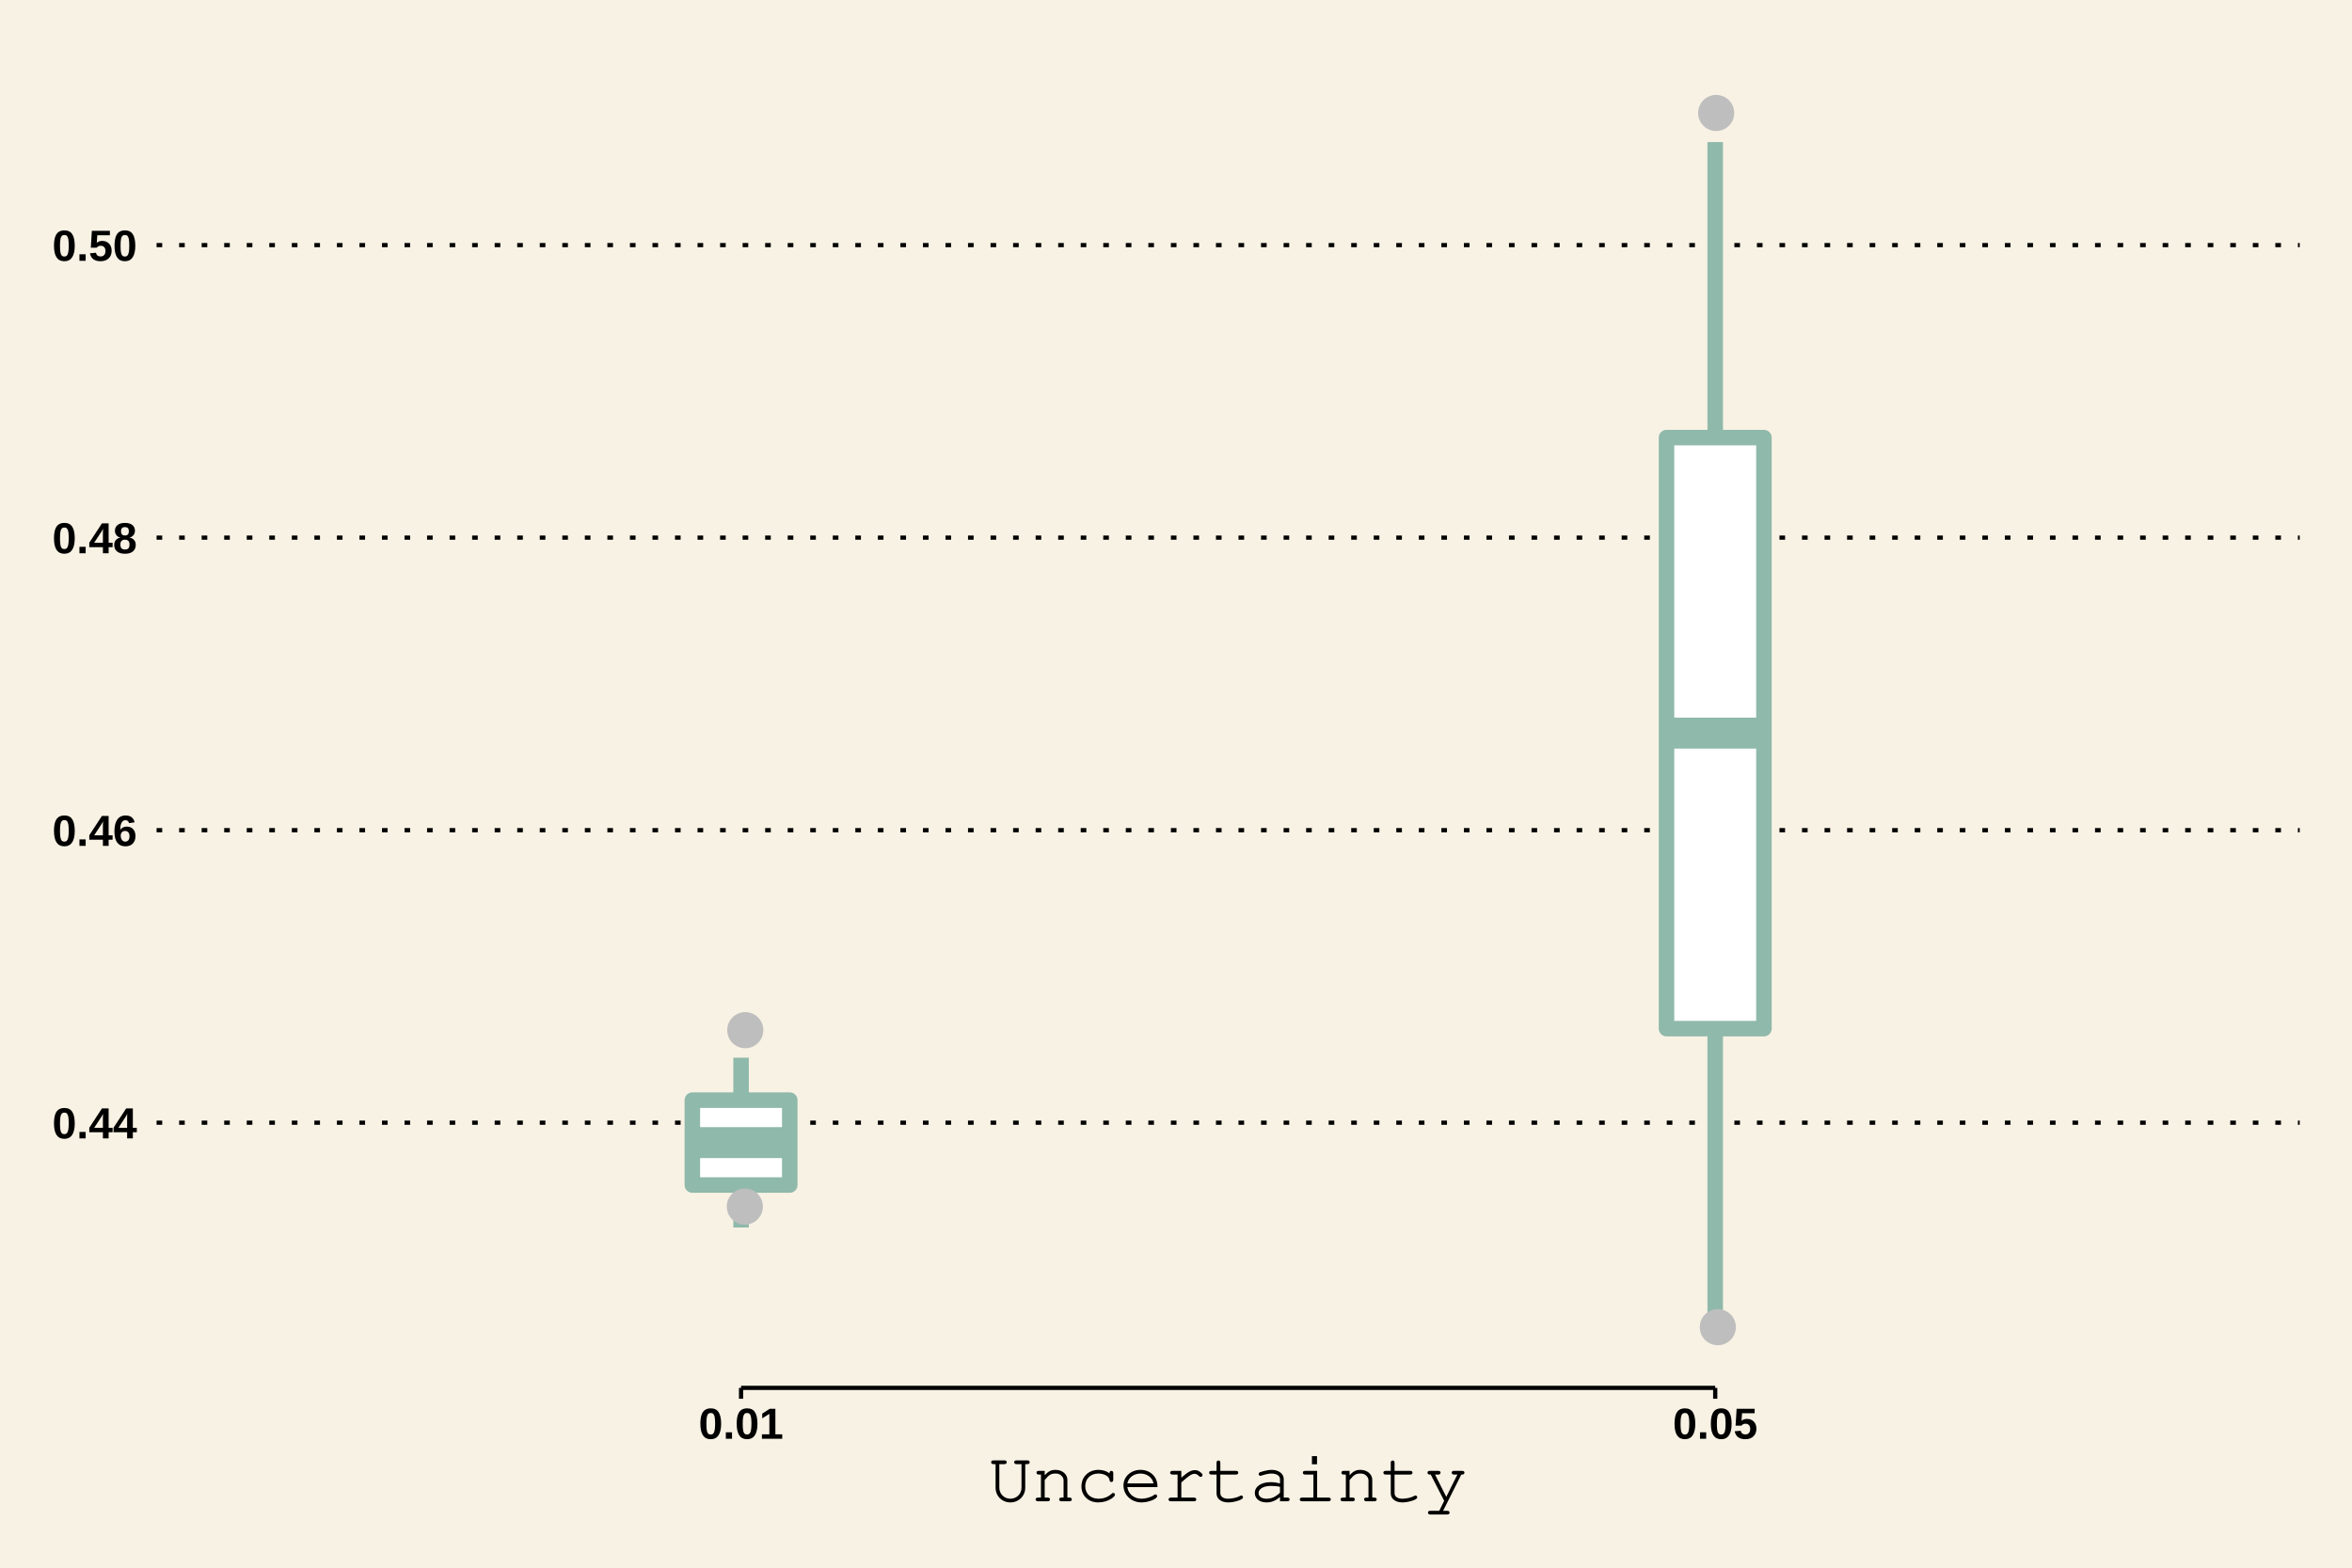
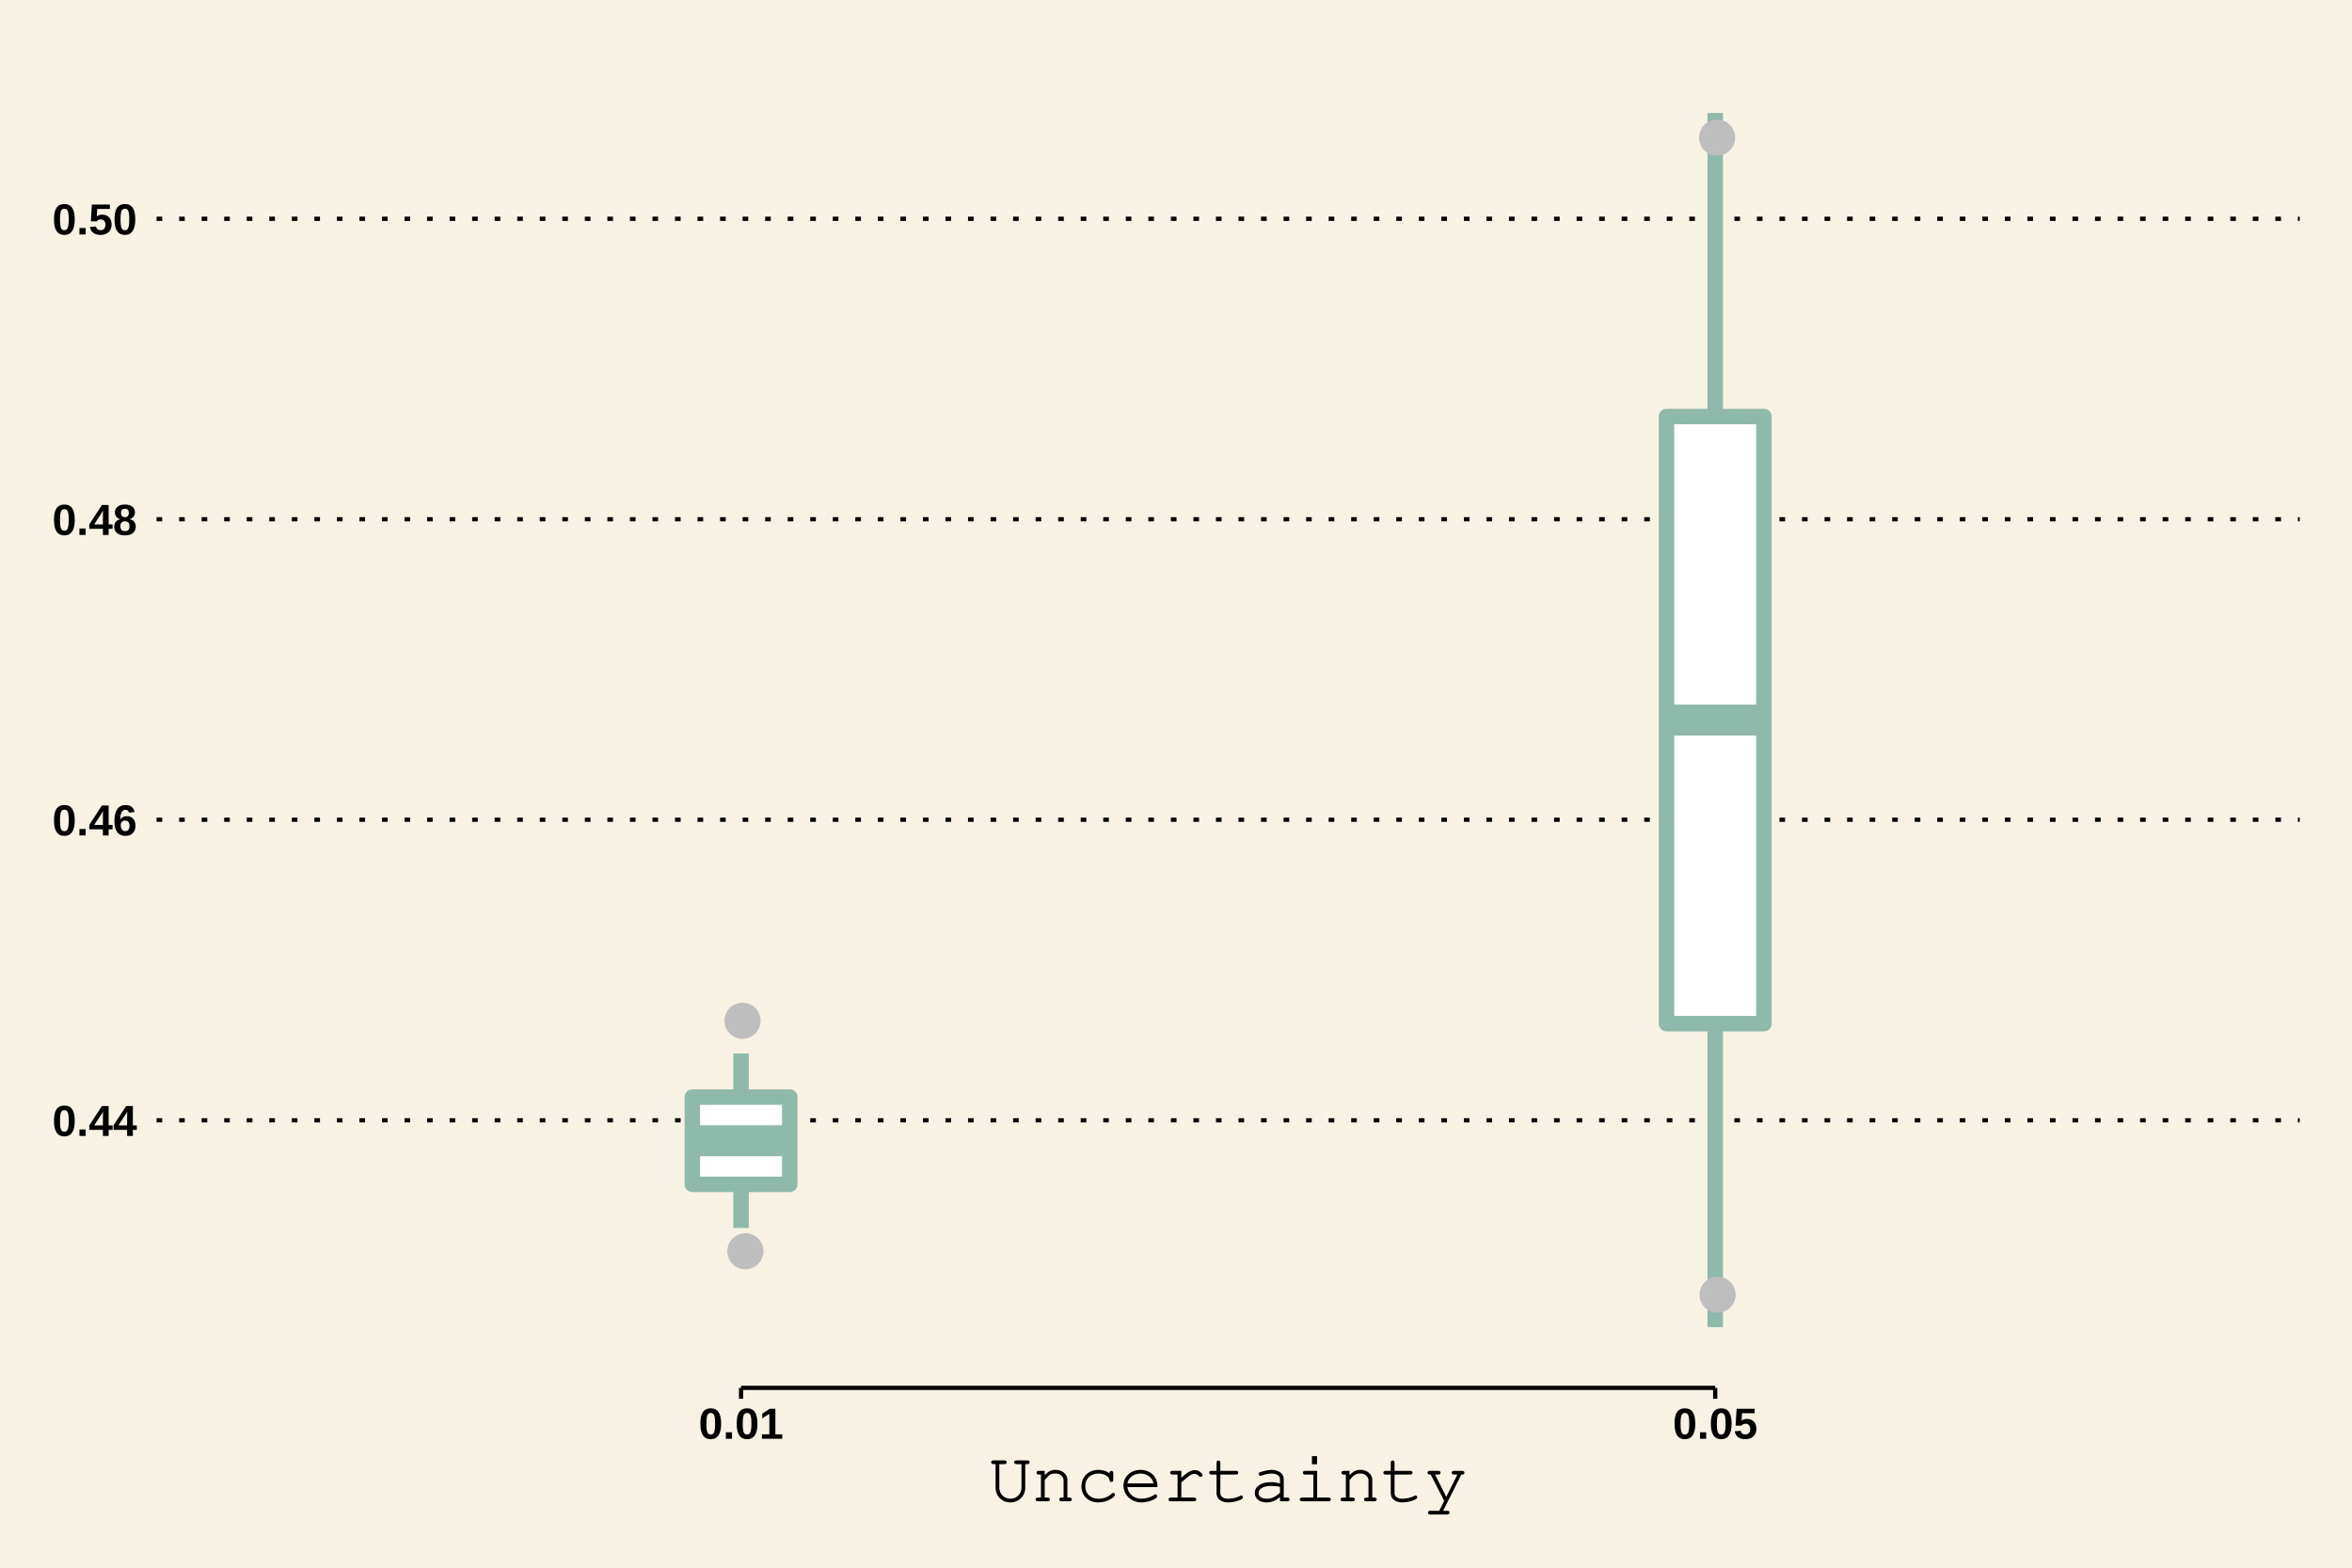
<svg xmlns="http://www.w3.org/2000/svg" class="svglite" width="648.00pt" height="432.00pt" viewBox="0 0 648.00 432.00">
  <defs>
    <style type="text/css">
    .svglite line, .svglite polyline, .svglite polygon, .svglite path, .svglite rect, .svglite circle {
      fill: none;
      stroke: #000000;
      stroke-linecap: round;
      stroke-linejoin: round;
      stroke-miterlimit: 10.00;
    }
  </style>
  </defs>
  <rect width="100%" height="100%" style="stroke: none; fill: #F8F2E4;" />
  <defs>
    <clipPath id="cpMC4wMHw2NDguMDB8MC4wMHw0MzIuMDA=">
      <rect x="0.00" y="0.00" width="648.00" height="432.00" />
    </clipPath>
  </defs>
  <g clip-path="url(#cpMC4wMHw2NDguMDB8MC4wMHw0MzIuMDA=)">
    <rect x="-0" y="0" width="648.00" height="432.00" style="stroke-width: 1.16; stroke: none; fill: #F8F2E4;" />
  </g>
  <defs>
    <clipPath id="cpNDMuMTR8NjMzLjYwfDE0LjQwfDM4Mi40NQ==">
      <rect x="43.14" y="14.40" width="590.46" height="368.05" />
    </clipPath>
  </defs>
  <g clip-path="url(#cpNDMuMTR8NjMzLjYwfDE0LjQwfDM4Mi40NQ==)">
    <rect x="43.14" y="14.40" width="590.46" height="368.05" style="stroke-width: 1.16; stroke: none; fill: #F8F2E4;" />
-     <polyline points="43.14,309.38 633.60,309.38 " style="stroke-width: 1.16; stroke-dasharray: 1.55,4.66; stroke-linecap: butt;" />
-     <polyline points="43.14,228.77 633.60,228.77 " style="stroke-width: 1.16; stroke-dasharray: 1.55,4.66; stroke-linecap: butt;" />
-     <polyline points="43.14,148.15 633.60,148.15 " style="stroke-width: 1.16; stroke-dasharray: 1.55,4.66; stroke-linecap: butt;" />
-     <polyline points="43.14,67.54 633.60,67.54 " style="stroke-width: 1.16; stroke-dasharray: 1.55,4.66; stroke-linecap: butt;" />
-     <line x1="204.17" y1="303.16" x2="204.17" y2="291.46" style="stroke-width: 4.27; stroke: #8FB9AA; stroke-linecap: butt;" />
-     <line x1="204.17" y1="326.55" x2="204.17" y2="338.25" style="stroke-width: 4.27; stroke: #8FB9AA; stroke-linecap: butt;" />
-     <polygon points="190.75,303.16 190.75,326.55 217.59,326.55 217.59,303.16 190.75,303.16 " style="stroke-width: 4.27; stroke: #8FB9AA; fill: #FFFFFF;" />
-     <line x1="190.75" y1="314.86" x2="217.59" y2="314.86" style="stroke-width: 8.54; stroke: #8FB9AA; stroke-linecap: butt;" />
-     <line x1="472.56" y1="120.59" x2="472.56" y2="39.16" style="stroke-width: 4.27; stroke: #8FB9AA; stroke-linecap: butt;" />
-     <line x1="472.56" y1="283.45" x2="472.56" y2="364.88" style="stroke-width: 4.27; stroke: #8FB9AA; stroke-linecap: butt;" />
-     <polygon points="459.14,120.59 459.14,283.45 485.98,283.45 485.98,120.59 459.14,120.59 " style="stroke-width: 4.27; stroke: #8FB9AA; fill: #FFFFFF;" />
-     <line x1="459.14" y1="202.02" x2="485.98" y2="202.02" style="stroke-width: 8.54; stroke: #8FB9AA; stroke-linecap: butt;" />
-     <circle cx="205.33" cy="283.88" r="4.62" style="stroke-width: 0.71; stroke: #BEBEBE; fill: #BEBEBE;" />
-     <circle cx="205.21" cy="332.49" r="4.62" style="stroke-width: 0.71; stroke: #BEBEBE; fill: #BEBEBE;" />
-     <circle cx="473.28" cy="365.72" r="4.62" style="stroke-width: 0.71; stroke: #BEBEBE; fill: #BEBEBE;" />
-     <circle cx="472.82" cy="31.13" r="4.62" style="stroke-width: 0.71; stroke: #BEBEBE; fill: #BEBEBE;" />
+     <polyline points="43.14,308.71 633.60,308.71 " style="stroke-width: 1.16; stroke-dasharray: 1.55,4.66; stroke-linecap: butt;" />
+     <polyline points="43.14,225.90 633.60,225.90 " style="stroke-width: 1.16; stroke-dasharray: 1.55,4.66; stroke-linecap: butt;" />
+     <polyline points="43.14,143.09 633.60,143.09 " style="stroke-width: 1.16; stroke-dasharray: 1.55,4.66; stroke-linecap: butt;" />
+     <polyline points="43.14,60.29 633.60,60.29 " style="stroke-width: 1.16; stroke-dasharray: 1.55,4.66; stroke-linecap: butt;" />
+     <line x1="204.17" y1="302.32" x2="204.17" y2="290.31" style="stroke-width: 4.27; stroke: #8FB9AA; stroke-linecap: butt;" />
+     <line x1="204.17" y1="326.36" x2="204.17" y2="338.37" style="stroke-width: 4.27; stroke: #8FB9AA; stroke-linecap: butt;" />
+     <polygon points="190.75,302.32 190.75,326.36 217.59,326.36 217.59,302.32 190.75,302.32 " style="stroke-width: 4.27; stroke: #8FB9AA; fill: #FFFFFF;" />
+     <line x1="190.75" y1="314.34" x2="217.59" y2="314.34" style="stroke-width: 8.54; stroke: #8FB9AA; stroke-linecap: butt;" />
+     <line x1="472.56" y1="114.78" x2="472.56" y2="31.13" style="stroke-width: 4.27; stroke: #8FB9AA; stroke-linecap: butt;" />
+     <line x1="472.56" y1="282.08" x2="472.56" y2="365.72" style="stroke-width: 4.27; stroke: #8FB9AA; stroke-linecap: butt;" />
+     <polygon points="459.14,114.78 459.14,282.08 485.98,282.08 485.98,114.78 459.14,114.78 " style="stroke-width: 4.27; stroke: #8FB9AA; fill: #FFFFFF;" />
+     <line x1="459.14" y1="198.43" x2="485.98" y2="198.43" style="stroke-width: 8.54; stroke: #8FB9AA; stroke-linecap: butt;" />
+     <circle cx="204.57" cy="281.29" r="4.62" style="stroke-width: 0.71; stroke: #BEBEBE; fill: #BEBEBE;" />
+     <circle cx="205.36" cy="344.80" r="4.62" style="stroke-width: 0.71; stroke: #BEBEBE; fill: #BEBEBE;" />
+     <circle cx="473.21" cy="356.78" r="4.62" style="stroke-width: 0.71; stroke: #BEBEBE; fill: #BEBEBE;" />
+     <circle cx="473.08" cy="37.92" r="4.62" style="stroke-width: 0.71; stroke: #BEBEBE; fill: #BEBEBE;" />
    <rect x="43.14" y="14.40" width="590.46" height="368.05" style="stroke-width: 1.16; stroke: none;" />
  </g>
  <g clip-path="url(#cpMC4wMHw2NDguMDB8MC4wMHw0MzIuMDA=)">
-     <text x="37.76" y="313.70" text-anchor="end" style="font-size: 12.00px; font-weight: bold; font-family: Arial;" textLength="23.36px" lengthAdjust="spacingAndGlyphs">0.44</text>
-     <text x="37.76" y="233.09" text-anchor="end" style="font-size: 12.00px; font-weight: bold; font-family: Arial;" textLength="23.36px" lengthAdjust="spacingAndGlyphs">0.46</text>
-     <text x="37.76" y="152.47" text-anchor="end" style="font-size: 12.00px; font-weight: bold; font-family: Arial;" textLength="23.36px" lengthAdjust="spacingAndGlyphs">0.48</text>
-     <text x="37.76" y="71.86" text-anchor="end" style="font-size: 12.00px; font-weight: bold; font-family: Arial;" textLength="23.36px" lengthAdjust="spacingAndGlyphs">0.50</text>
+     <text x="37.76" y="313.03" text-anchor="end" style="font-size: 12.00px; font-weight: bold; font-family: Arial;" textLength="23.36px" lengthAdjust="spacingAndGlyphs">0.44</text>
+     <text x="37.76" y="230.22" text-anchor="end" style="font-size: 12.00px; font-weight: bold; font-family: Arial;" textLength="23.36px" lengthAdjust="spacingAndGlyphs">0.46</text>
+     <text x="37.76" y="147.41" text-anchor="end" style="font-size: 12.00px; font-weight: bold; font-family: Arial;" textLength="23.36px" lengthAdjust="spacingAndGlyphs">0.48</text>
+     <text x="37.76" y="64.61" text-anchor="end" style="font-size: 12.00px; font-weight: bold; font-family: Arial;" textLength="23.36px" lengthAdjust="spacingAndGlyphs">0.50</text>
    <polyline points="204.17,382.45 472.56,382.45 " style="stroke-width: 1.16; stroke-linecap: butt;" />
    <polyline points="204.17,385.44 204.17,382.45 " style="stroke-width: 1.16; stroke-linecap: butt;" />
    <polyline points="472.56,385.44 472.56,382.45 " style="stroke-width: 1.16; stroke-linecap: butt;" />
    <text x="204.17" y="396.47" text-anchor="middle" style="font-size: 12.00px; font-weight: bold; font-family: Arial;" textLength="23.36px" lengthAdjust="spacingAndGlyphs">0.01</text>
    <text x="472.56" y="396.47" text-anchor="middle" style="font-size: 12.00px; font-weight: bold; font-family: Arial;" textLength="23.36px" lengthAdjust="spacingAndGlyphs">0.05</text>
    <text x="338.37" y="413.70" text-anchor="middle" style="font-size: 20.00px; font-weight: 0; font-family: Courier;" textLength="132.03px" lengthAdjust="spacingAndGlyphs">Uncertainty</text>
  </g>
</svg>
